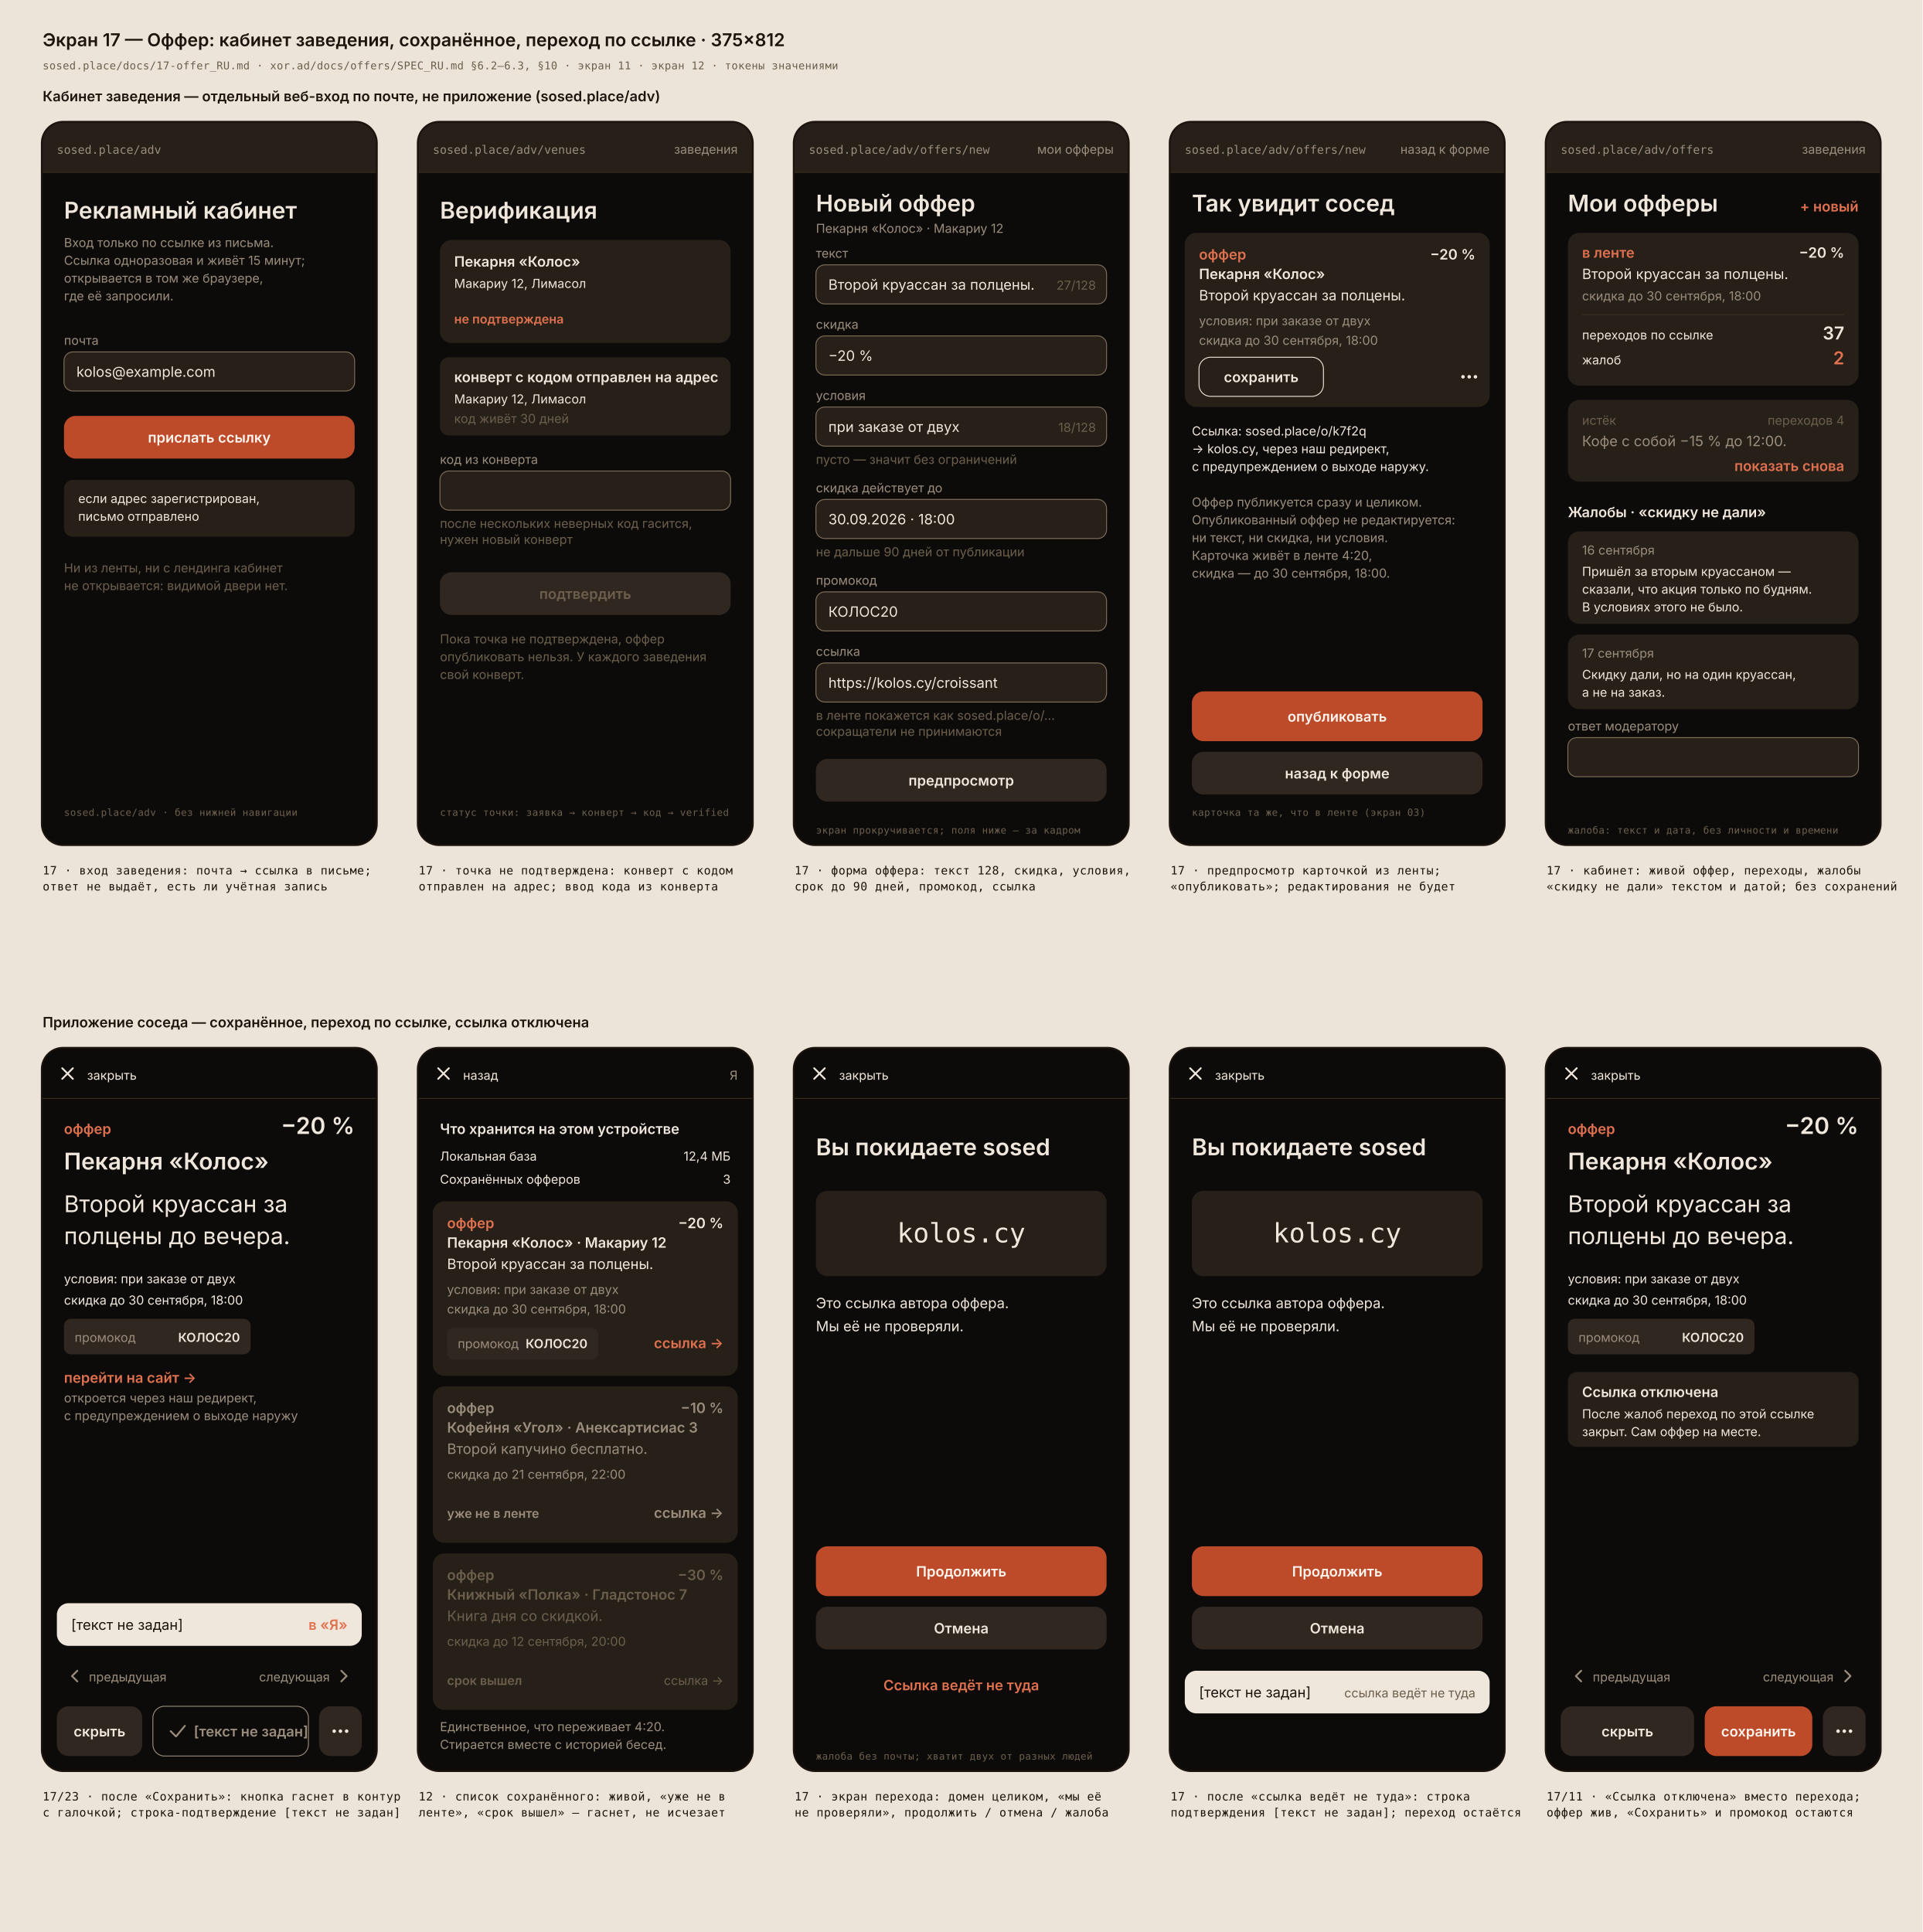
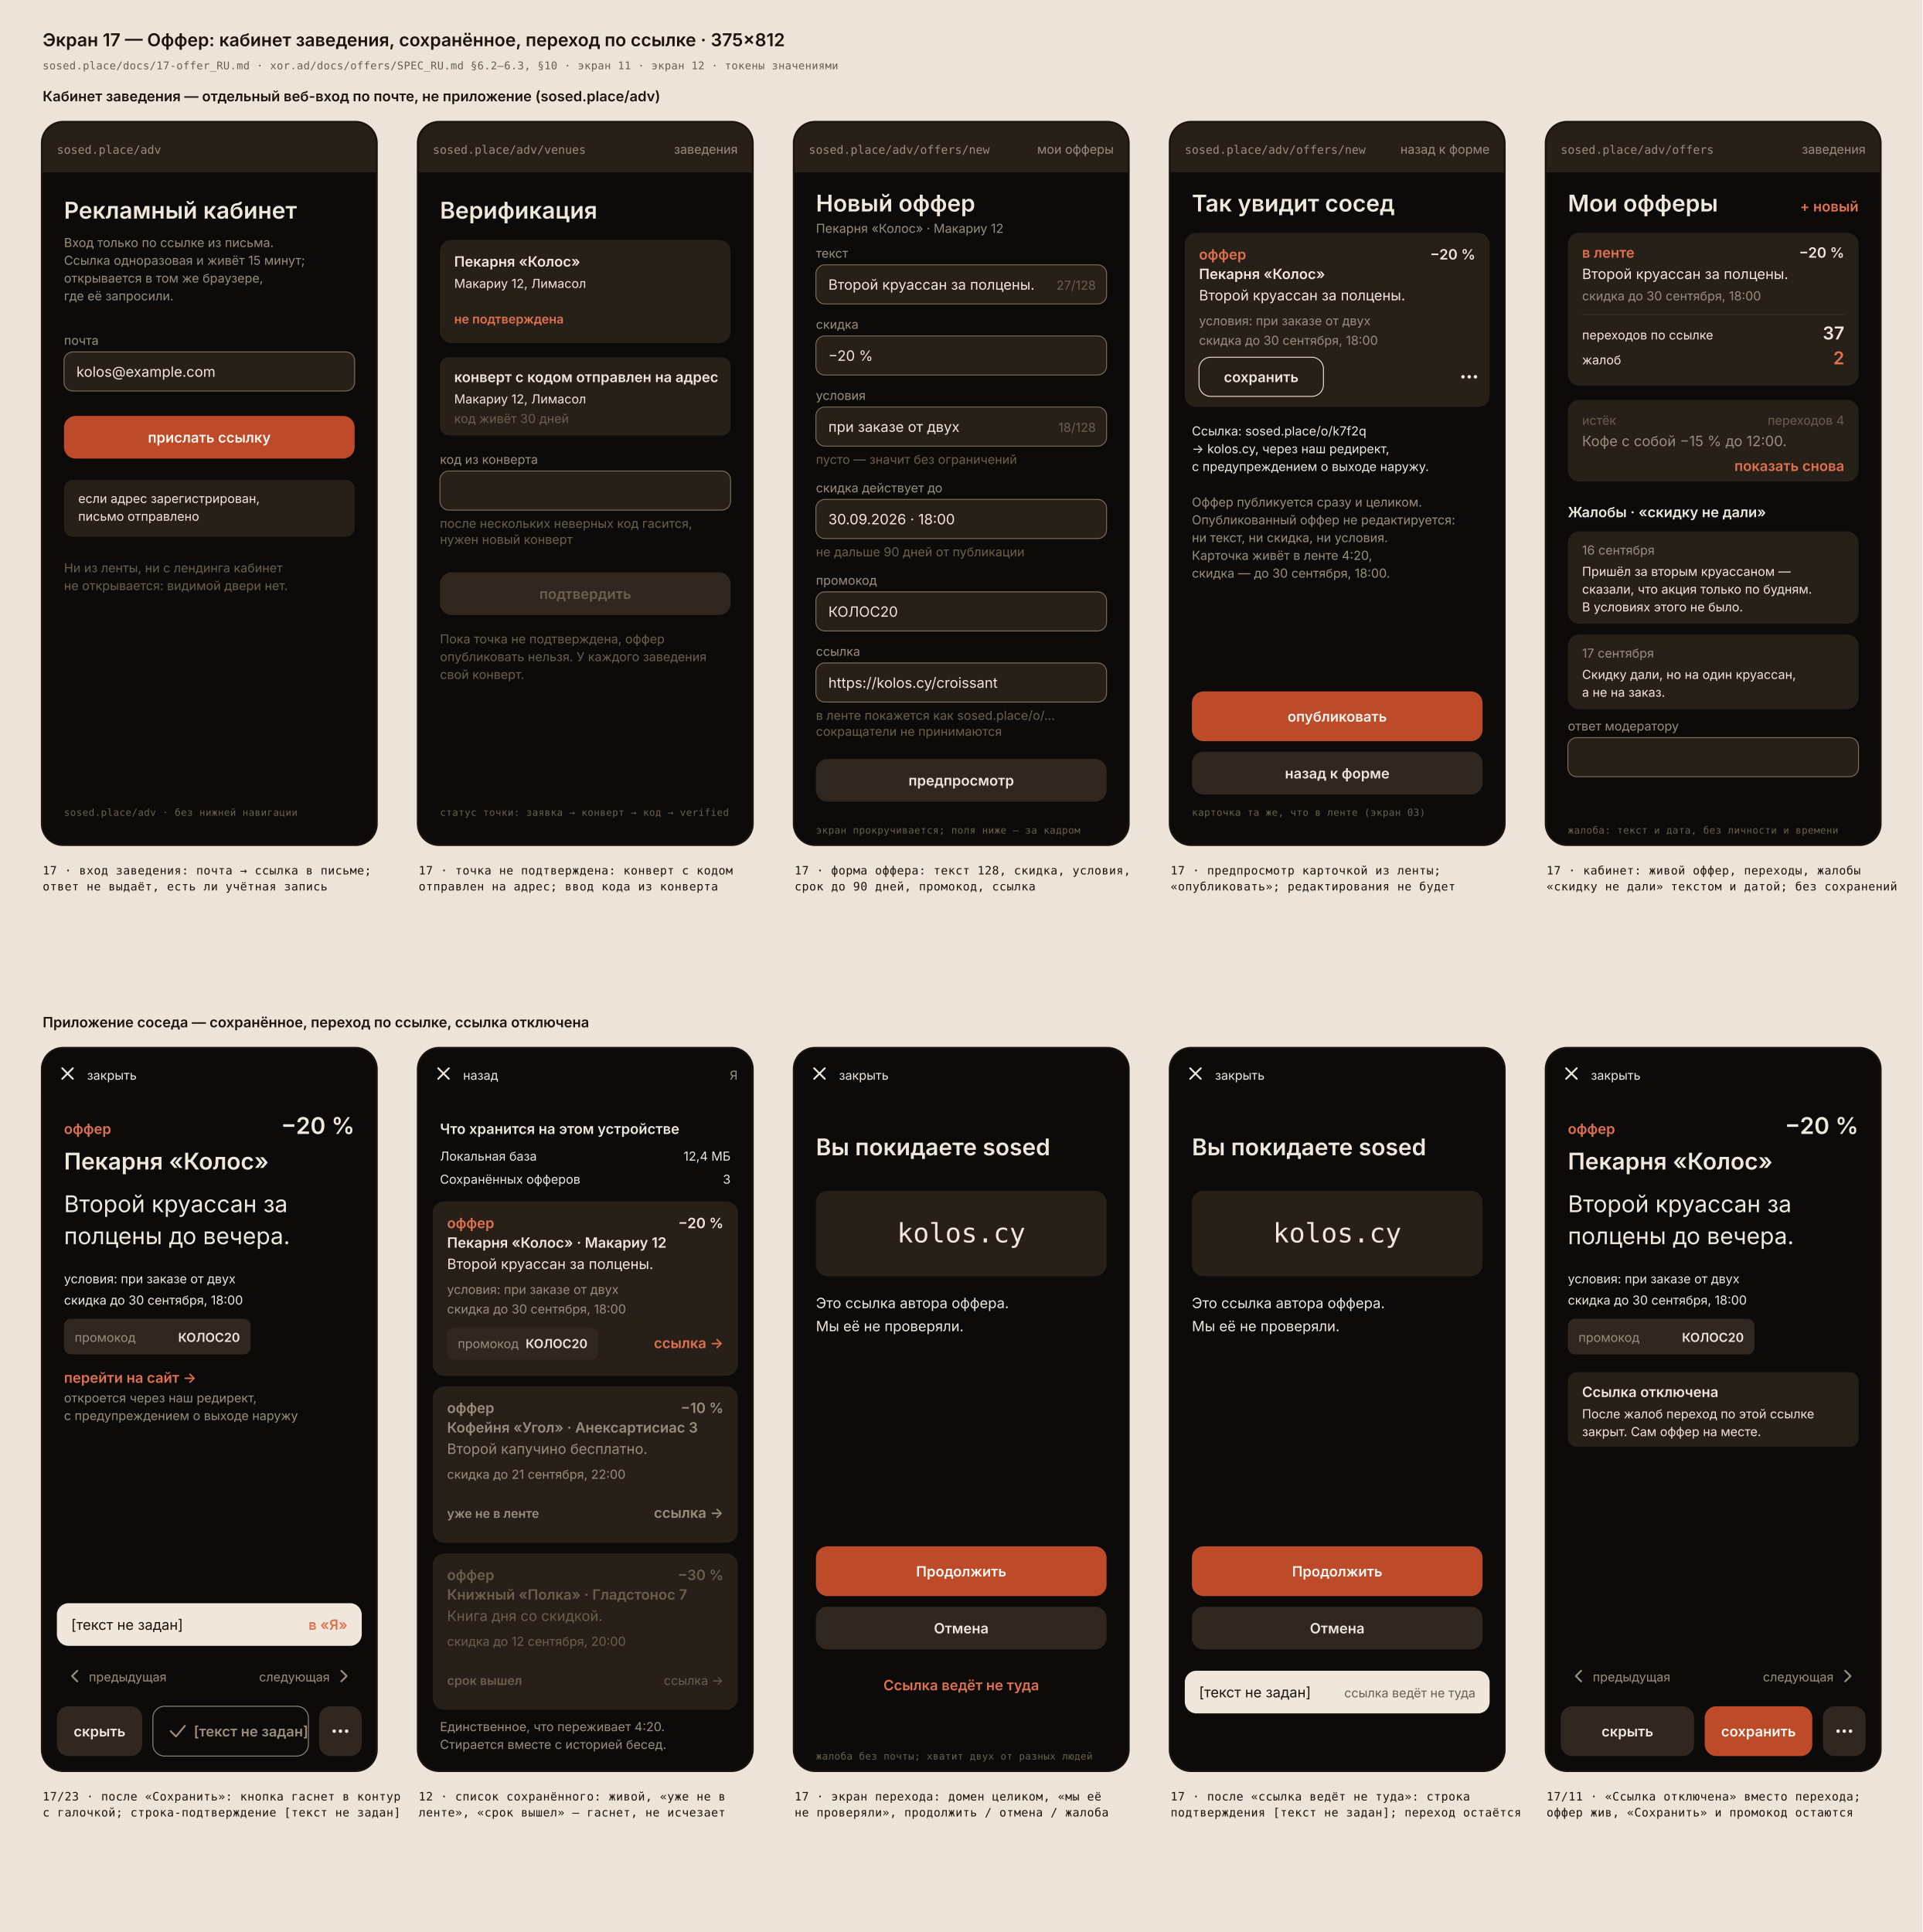
<svg xmlns="http://www.w3.org/2000/svg" width="2163" height="2174" viewBox="0 0 2163 2174">
  <style>
    @font-face { font-family: "Golos Text"; font-weight: 400 600; unicode-range: U+0000-00FF, U+2000-206F, U+2190-21FF, U+2700-27BF;
      src: url(/fonts/q5uCsoe9Lv5t7Meb31EcExN8hA.woff2) format("woff2"); }
    @font-face { font-family: "Golos Text"; font-weight: 400 600; unicode-range: U+0400-04FF;
      src: url(/fonts/q5uCsoe9Lv5t7Meb31EcEx58hLxR.woff2) format("woff2"); }
    @font-face { font-family: "JetBrains Mono"; font-weight: 400;
      src: url(/fonts/tDbv2o-flEEny0FZhsfKu5WU4zr3E_BX0PnT8RD8yKwBNntkaToggR7BYRbKPxDcwg.woff2) format("woff2"); }
    text { font-family: "Golos Text", Inter, system-ui, sans-serif; }
    .t16 { font-size: 16px; fill: #f0e7dc; }
    .t16b { font-size: 16px; font-weight: 600; fill: #f0e7dc; }
    .t14 { font-size: 14px; fill: #9a8d7c; }
    .t14fg { font-size: 14px; fill: #f0e7dc; }
    .t14b { font-size: 14px; font-weight: 600; fill: #f0e7dc; }
    .t18b { font-size: 20px; font-weight: 600; fill: #f0e7dc; }
    .t22b { font-size: 26px; font-weight: 600; fill: #f0e7dc; }
    .big { font-size: 26px; fill: #f0e7dc; }
    .acc { font-size: 16px; font-weight: 600; fill: #e0714f; }
    .domain { font-family: "JetBrains Mono", ui-monospace, monospace; font-size: 30px; fill: #f0e7dc; }
    .mono { font-family: "JetBrains Mono", ui-monospace, monospace; font-size: 13px; fill: #9a8d7c; }
    .cap { font-family: "JetBrains Mono", ui-monospace, monospace; font-size: 11px; fill: #6b5f4c; letter-spacing: 0.3px; }
    .capb { font-family: "JetBrains Mono", ui-monospace, monospace; font-size: 13px; fill: #1c140d; letter-spacing: 0.4px; }
    .sheet-title { font-size: 20px; font-weight: 600; fill: #1c140d; }
    .row-title { font-size: 16px; font-weight: 600; fill: #1c140d; }
</style>
  <rect width="2163" height="2174" style="fill:#ece4d8" />
  <text x="48" y="52" class="sheet-title">Экран 17 — Оффер: кабинет заведения, сохранённое, переход по ссылке · 375×812</text>
  <text x="48" y="78" class="cap" style="font-size:12px">sosed.place/docs/17-offer_RU.md · xor.ad/docs/offers/SPEC_RU.md §6.2–6.3, §10 · экран 11 · экран 12 · токены значениями</text>
  <text x="48" y="114" class="row-title">Кабинет заведения — отдельный веб-вход по почте, не приложение (sosed.place/adv)</text>
  <g transform="translate(48,138)">
    <rect x="-1" y="-1" width="377" height="814" rx="24" style="fill:#0d0b0a;stroke:#1c140d;stroke-width:2" />
    <clipPath id="c48_138">
      <rect x="0" y="0" width="375" height="812" rx="23" />
    </clipPath>
    <g clip-path="url(#c48_138)">
      <rect x="0" y="0" width="375" height="812" style="fill:#0d0b0a" />
      <rect x="0" y="0" width="375" height="56" rx="0" style="fill:#262019" />
-       <line x1="0" y1="56" x2="375" y2="56" style="stroke:#3a2e20;stroke-width:1" />
      <text x="16" y="35" class="mono" text-anchor="start" style="fill:#9a8d7c">sosed.place/adv</text>
      <text x="24" y="108" class="t22b" text-anchor="start">Рекламный кабинет</text>
      <text x="24" y="140" class="t14" text-anchor="start">Вход только по ссылке из письма.</text>
      <text x="24" y="160" class="t14" text-anchor="start">Ссылка одноразовая и живёт 15 минут;</text>
      <text x="24" y="180" class="t14" text-anchor="start">открывается в том же браузере,</text>
      <text x="24" y="200" class="t14" text-anchor="start">где её запросили.</text>
      <text x="24" y="250" class="t14" text-anchor="start">почта</text>
      <rect x="24" y="258" width="327" height="44" rx="10" style="fill:#262019;stroke:#80705a;stroke-width:1" />
      <text x="38" y="286.0" class="t16" text-anchor="start" style="fill:#f0e7dc">kolos@example.com</text>
      <rect x="24" y="330" width="327" height="48" rx="13" style="fill:#bd4b2a" />
      <text x="187.5" y="360.0" class="t16b" text-anchor="middle" style="fill:#fff6f0">прислать ссылку</text>
      <rect x="24" y="402" width="327" height="64" rx="10" style="fill:#262019" />
      <text x="40" y="428" class="t14fg" text-anchor="start">если адрес зарегистрирован,</text>
      <text x="40" y="448" class="t14fg" text-anchor="start">письмо отправлено</text>
      <text x="24" y="506" class="t14" text-anchor="start" style="fill:#6b5f4c">Ни из ленты, ни с лендинга кабинет</text>
      <text x="24" y="526" class="t14" text-anchor="start" style="fill:#6b5f4c">не открывается: видимой двери нет.</text>
      <text x="24" y="780" class="cap" text-anchor="start">sosed.place/adv · без нижней навигации</text>
    </g>
  </g>
  <text x="48" y="984" class="capb">17 · вход заведения: почта → ссылка в письме;</text>
  <text x="48" y="1002" class="capb">ответ не выдаёт, есть ли учётная запись</text>
  <g transform="translate(471,138)">
    <rect x="-1" y="-1" width="377" height="814" rx="24" style="fill:#0d0b0a;stroke:#1c140d;stroke-width:2" />
    <clipPath id="c471_138">
      <rect x="0" y="0" width="375" height="812" rx="23" />
    </clipPath>
    <g clip-path="url(#c471_138)">
      <rect x="0" y="0" width="375" height="812" style="fill:#0d0b0a" />
      <rect x="0" y="0" width="375" height="56" rx="0" style="fill:#262019" />
-       <line x1="0" y1="56" x2="375" y2="56" style="stroke:#3a2e20;stroke-width:1" />
      <text x="16" y="35" class="mono" text-anchor="start" style="fill:#9a8d7c">sosed.place/adv/venues</text>
      <text x="359" y="35" class="t14" text-anchor="end">заведения</text>
      <text x="24" y="108" class="t22b" text-anchor="start">Верификация</text>
      <rect x="24" y="132" width="327" height="116" rx="13" style="fill:#262019" />
      <text x="40" y="162" class="t16b" text-anchor="start">Пекарня «Колос»</text>
      <text x="40" y="186" class="t14fg" text-anchor="start">Макариу 12, Лимасол</text>
      <text x="40" y="226" class="t14b" text-anchor="start" style="fill:#e0714f">не подтверждена</text>
      <rect x="24" y="264" width="327" height="88" rx="10" style="fill:#262019" />
      <text x="40" y="292" class="t16b" text-anchor="start">конверт с кодом отправлен на адрес</text>
      <text x="40" y="316" class="t14fg" text-anchor="start">Макариу 12, Лимасол</text>
      <text x="40" y="338" class="t14" text-anchor="start" style="fill:#6b5f4c">код живёт 30 дней</text>
      <text x="24" y="384" class="t14" text-anchor="start">код из конверта</text>
      <rect x="24" y="392" width="327" height="44" rx="10" style="fill:#262019;stroke:#80705a;stroke-width:1" />
      <text x="38" y="420.0" class="t16" text-anchor="start" style="fill:#f0e7dc" />
      <text x="24" y="456" class="t14" text-anchor="start" style="fill:#6b5f4c">после нескольких неверных код гасится,</text>
      <text x="24" y="474" class="t14" text-anchor="start" style="fill:#6b5f4c">нужен новый конверт</text>
      <rect x="24" y="506" width="327" height="48" rx="13" style="fill:#302720" />
      <text x="187.5" y="536.0" class="t16b" text-anchor="middle" style="fill:#6b5f4c">подтвердить</text>
      <text x="24" y="586" class="t14" text-anchor="start" style="fill:#6b5f4c">Пока точка не подтверждена, оффер</text>
      <text x="24" y="606" class="t14" text-anchor="start" style="fill:#6b5f4c">опубликовать нельзя. У каждого заведения</text>
      <text x="24" y="626" class="t14" text-anchor="start" style="fill:#6b5f4c">свой конверт.</text>
      <text x="24" y="780" class="cap" text-anchor="start">статус точки: заявка → конверт → код → verified</text>
    </g>
  </g>
  <text x="471" y="984" class="capb">17 · точка не подтверждена: конверт с кодом</text>
  <text x="471" y="1002" class="capb">отправлен на адрес; ввод кода из конверта</text>
  <g transform="translate(894,138)">
    <rect x="-1" y="-1" width="377" height="814" rx="24" style="fill:#0d0b0a;stroke:#1c140d;stroke-width:2" />
    <clipPath id="c894_138">
      <rect x="0" y="0" width="375" height="812" rx="23" />
    </clipPath>
    <g clip-path="url(#c894_138)">
      <rect x="0" y="0" width="375" height="812" style="fill:#0d0b0a" />
      <rect x="0" y="0" width="375" height="56" rx="0" style="fill:#262019" />
-       <line x1="0" y1="56" x2="375" y2="56" style="stroke:#3a2e20;stroke-width:1" />
      <text x="16" y="35" class="mono" text-anchor="start" style="fill:#9a8d7c">sosed.place/adv/offers/new</text>
      <text x="359" y="35" class="t14" text-anchor="end">мои офферы</text>
      <text x="24" y="100" class="t22b" text-anchor="start">Новый оффер</text>
      <text x="24" y="124" class="t14" text-anchor="start">Пекарня «Колос» · Макариу 12</text>
      <text x="24" y="152" class="t14" text-anchor="start">текст</text>
      <rect x="24" y="160" width="327" height="44" rx="10" style="fill:#262019;stroke:#80705a;stroke-width:1" />
      <text x="38" y="188.0" class="t16" text-anchor="start" style="fill:#f0e7dc">Второй круассан за полцены.</text>
      <text x="339" y="188.0" class="t14" text-anchor="end" style="fill:#6b5f4c">27/128</text>
      <text x="24" y="232" class="t14" text-anchor="start">скидка</text>
      <rect x="24" y="240" width="327" height="44" rx="10" style="fill:#262019;stroke:#80705a;stroke-width:1" />
      <text x="38" y="268.0" class="t16" text-anchor="start" style="fill:#f0e7dc">−20 %</text>
      <text x="24" y="312" class="t14" text-anchor="start">условия</text>
      <rect x="24" y="320" width="327" height="44" rx="10" style="fill:#262019;stroke:#80705a;stroke-width:1" />
      <text x="38" y="348.0" class="t16" text-anchor="start" style="fill:#f0e7dc">при заказе от двух</text>
      <text x="339" y="348.0" class="t14" text-anchor="end" style="fill:#6b5f4c">18/128</text>
      <text x="24" y="384" class="t14" text-anchor="start" style="fill:#6b5f4c">пусто — значит без ограничений</text>
      <text x="24" y="416" class="t14" text-anchor="start">скидка действует до</text>
      <rect x="24" y="424" width="327" height="44" rx="10" style="fill:#262019;stroke:#80705a;stroke-width:1" />
      <text x="38" y="452.0" class="t16" text-anchor="start" style="fill:#f0e7dc">30.09.2026 · 18:00</text>
      <text x="24" y="488" class="t14" text-anchor="start" style="fill:#6b5f4c">не дальше 90 дней от публикации</text>
      <text x="24" y="520" class="t14" text-anchor="start">промокод</text>
      <rect x="24" y="528" width="327" height="44" rx="10" style="fill:#262019;stroke:#80705a;stroke-width:1" />
      <text x="38" y="556.0" class="t16" text-anchor="start" style="fill:#f0e7dc">КОЛОС20</text>
      <text x="24" y="600" class="t14" text-anchor="start">ссылка</text>
      <rect x="24" y="608" width="327" height="44" rx="10" style="fill:#262019;stroke:#80705a;stroke-width:1" />
      <text x="38" y="636.0" class="t16" text-anchor="start" style="fill:#f0e7dc">https://kolos.cy/croissant</text>
      <text x="24" y="672" class="t14" text-anchor="start" style="fill:#6b5f4c">в ленте покажется как sosed.place/o/…</text>
      <text x="24" y="690" class="t14" text-anchor="start" style="fill:#6b5f4c">сокращатели не принимаются</text>
      <rect x="24" y="716" width="327" height="48" rx="13" style="fill:#302720" />
      <text x="187.5" y="746.0" class="t16b" text-anchor="middle">предпросмотр</text>
      <text x="24" y="800" class="cap" text-anchor="start">экран прокручивается; поля ниже — за кадром</text>
    </g>
  </g>
  <text x="894" y="984" class="capb">17 · форма оффера: текст 128, скидка, условия,</text>
  <text x="894" y="1002" class="capb">срок до 90 дней, промокод, ссылка</text>
  <g transform="translate(1317,138)">
    <rect x="-1" y="-1" width="377" height="814" rx="24" style="fill:#0d0b0a;stroke:#1c140d;stroke-width:2" />
    <clipPath id="c1317_138">
      <rect x="0" y="0" width="375" height="812" rx="23" />
    </clipPath>
    <g clip-path="url(#c1317_138)">
      <rect x="0" y="0" width="375" height="812" style="fill:#0d0b0a" />
      <rect x="0" y="0" width="375" height="56" rx="0" style="fill:#262019" />
-       <line x1="0" y1="56" x2="375" y2="56" style="stroke:#3a2e20;stroke-width:1" />
      <text x="16" y="35" class="mono" text-anchor="start" style="fill:#9a8d7c">sosed.place/adv/offers/new</text>
      <text x="359" y="35" class="t14" text-anchor="end">назад к форме</text>
      <text x="24" y="100" class="t22b" text-anchor="start">Так увидит сосед</text>
      <rect x="16" y="124" width="343" height="196" rx="13" style="fill:#262019" />
      <text x="32" y="154" class="acc" text-anchor="start" style="fill:#e0714f">оффер</text>
      <text x="343" y="154" class="t16b" text-anchor="end" style="fill:#f0e7dc">−20 %</text>
      <text x="32" y="176" class="t16b" text-anchor="start" style="fill:#f0e7dc">Пекарня «Колос»</text>
      <text x="32" y="200" class="t16" text-anchor="start" style="fill:#f0e7dc">Второй круассан за полцены.</text>
      <text x="32" y="228" class="t14" text-anchor="start" style="fill:#9a8d7c">условия: при заказе от двух</text>
      <text x="32" y="250" class="t14" text-anchor="start" style="fill:#9a8d7c">скидка до 30 сентября, 18:00</text>
      <rect x="32" y="264" width="140" height="44" rx="13" style="fill:none;stroke:#f0e7dc;stroke-width:1" />
      <text x="102.0" y="292.0" class="t16b" text-anchor="middle">сохранить</text>
      <circle cx="329" cy="286" r="2" style="fill:#f0e7dc" />
      <circle cx="336" cy="286" r="2" style="fill:#f0e7dc" />
      <circle cx="343" cy="286" r="2" style="fill:#f0e7dc" />
      <text x="24" y="352" class="t14fg" text-anchor="start">Ссылка: sosed.place/o/k7f2q</text>
      <text x="24" y="372" class="t14fg" text-anchor="start">→ kolos.cy, через наш редирект,</text>
      <text x="24" y="392" class="t14fg" text-anchor="start">с предупреждением о выходе наружу.</text>
      <text x="24" y="432" class="t14" text-anchor="start" style="fill:#9a8d7c">Оффер публикуется сразу и целиком.</text>
      <text x="24" y="452" class="t14" text-anchor="start" style="fill:#9a8d7c">Опубликованный оффер не редактируется:</text>
      <text x="24" y="472" class="t14" text-anchor="start" style="fill:#9a8d7c">ни текст, ни скидка, ни условия.</text>
      <text x="24" y="492" class="t14" text-anchor="start" style="fill:#9a8d7c">Карточка живёт в ленте 4:20,</text>
      <text x="24" y="512" class="t14" text-anchor="start" style="fill:#9a8d7c">скидка — до 30 сентября, 18:00.</text>
      <rect x="24" y="640" width="327" height="56" rx="13" style="fill:#bd4b2a" />
      <text x="187.5" y="674.0" class="t16b" text-anchor="middle" style="fill:#fff6f0">опубликовать</text>
      <rect x="24" y="708" width="327" height="48" rx="13" style="fill:#302720" />
      <text x="187.5" y="738.0" class="t16b" text-anchor="middle">назад к форме</text>
      <text x="24" y="780" class="cap" text-anchor="start">карточка та же, что в ленте (экран 03)</text>
    </g>
  </g>
  <text x="1317" y="984" class="capb">17 · предпросмотр карточкой из ленты;</text>
  <text x="1317" y="1002" class="capb">«опубликовать»; редактирования не будет</text>
  <g transform="translate(1740,138)">
    <rect x="-1" y="-1" width="377" height="814" rx="24" style="fill:#0d0b0a;stroke:#1c140d;stroke-width:2" />
    <clipPath id="c1740_138">
      <rect x="0" y="0" width="375" height="812" rx="23" />
    </clipPath>
    <g clip-path="url(#c1740_138)">
      <rect x="0" y="0" width="375" height="812" style="fill:#0d0b0a" />
      <rect x="0" y="0" width="375" height="56" rx="0" style="fill:#262019" />
-       <line x1="0" y1="56" x2="375" y2="56" style="stroke:#3a2e20;stroke-width:1" />
      <text x="16" y="35" class="mono" text-anchor="start" style="fill:#9a8d7c">sosed.place/adv/offers</text>
      <text x="359" y="35" class="t14" text-anchor="end">заведения</text>
      <text x="24" y="100" class="t22b" text-anchor="start">Мои офферы</text>
      <text x="351" y="100" class="acc" text-anchor="end">+ новый</text>
      <rect x="24" y="124" width="327" height="172" rx="13" style="fill:#262019" />
      <text x="40" y="152" class="acc" text-anchor="start">в ленте</text>
      <text x="335" y="152" class="t16b" text-anchor="end">−20 %</text>
      <text x="40" y="176" class="t16" text-anchor="start">Второй круассан за полцены.</text>
      <text x="40" y="200" class="t14" text-anchor="start">скидка до 30 сентября, 18:00</text>
      <line x1="40" y1="216" x2="335" y2="216" style="stroke:#3a2e20;stroke-width:1" />
      <text x="40" y="244" class="t14fg" text-anchor="start">переходов по ссылке</text>
      <text x="335" y="244" class="t18b" text-anchor="end">37</text>
      <text x="40" y="272" class="t14fg" text-anchor="start">жалоб</text>
      <text x="335" y="272" class="t18b" text-anchor="end" style="fill:#e0714f">2</text>
      <rect x="24" y="312" width="327" height="92" rx="13" style="fill:#262019" />
      <text x="40" y="340" class="t14" text-anchor="start" style="fill:#6b5f4c">истёк</text>
      <text x="335" y="340" class="t14" text-anchor="end" style="fill:#6b5f4c">переходов 4</text>
      <text x="40" y="364" class="t16" text-anchor="start" style="fill:#9a8d7c">Кофе с собой −15 % до 12:00.</text>
      <text x="335" y="392" class="acc" text-anchor="end">показать снова</text>
      <text x="24" y="444" class="t16b" text-anchor="start">Жалобы · «скидку не дали»</text>
      <rect x="24" y="460" width="327" height="104" rx="13" style="fill:#262019" />
      <text x="40" y="486" class="t14" text-anchor="start">16 сентября</text>
      <text x="40" y="510" class="t14fg" text-anchor="start">Пришёл за вторым круассаном —</text>
      <text x="40" y="530" class="t14fg" text-anchor="start">сказали, что акция только по будням.</text>
      <text x="40" y="550" class="t14fg" text-anchor="start">В условиях этого не было.</text>
      <rect x="24" y="576" width="327" height="84" rx="13" style="fill:#262019" />
      <text x="40" y="602" class="t14" text-anchor="start">17 сентября</text>
      <text x="40" y="626" class="t14fg" text-anchor="start">Скидку дали, но на один круассан,</text>
      <text x="40" y="646" class="t14fg" text-anchor="start">а не на заказ.</text>
      <text x="24" y="684" class="t14" text-anchor="start">ответ модератору</text>
      <rect x="24" y="692" width="327" height="44" rx="10" style="fill:#262019;stroke:#80705a;stroke-width:1" />
      <text x="38" y="720.0" class="t16" text-anchor="start" style="fill:#6b5f4c" />
      <text x="24" y="800" class="cap" text-anchor="start">жалоба: текст и дата, без личности и времени</text>
    </g>
  </g>
  <text x="1740" y="984" class="capb">17 · кабинет: живой оффер, переходы, жалобы</text>
  <text x="1740" y="1002" class="capb">«скидку не дали» текстом и датой; без сохранений</text>
  <text x="48" y="1156" class="row-title">Приложение соседа — сохранённое, переход по ссылке, ссылка отключена</text>
  <g transform="translate(48,1180)">
    <rect x="-1" y="-1" width="377" height="814" rx="24" style="fill:#0d0b0a;stroke:#1c140d;stroke-width:2" />
    <clipPath id="c48_1180">
      <rect x="0" y="0" width="375" height="812" rx="23" />
    </clipPath>
    <g clip-path="url(#c48_1180)">
      <rect x="0" y="0" width="375" height="812" style="fill:#0d0b0a" />
      <rect x="0" y="0" width="375" height="56" rx="0" style="fill:#0d0b0a" />
-       <line x1="0" y1="56" x2="375" y2="56" style="stroke:#3a2e20;stroke-width:1" />
      <path d="M22 22 L34 34 M34 22 L22 34" style="stroke:#f0e7dc;stroke-width:2;stroke-linecap:round" />
      <text x="50" y="35" class="t14fg" text-anchor="start">закрыть</text>
      <text x="24" y="96" class="acc" text-anchor="start">оффер</text>
      <text x="351" y="96" class="t22b" text-anchor="end">−20 %</text>
      <text x="24" y="136" class="t22b" text-anchor="start">Пекарня «Колос»</text>
      <text x="24" y="184" class="big" text-anchor="start">Второй круассан за</text>
      <text x="24" y="220" class="big" text-anchor="start">полцены до вечера.</text>
      <text x="24" y="264" class="t14fg" text-anchor="start">условия: при заказе от двух</text>
      <text x="24" y="288" class="t14fg" text-anchor="start">скидка до 30 сентября, 18:00</text>
      <rect x="24" y="304" width="210" height="40" rx="8" style="fill:#302720" />
      <text x="36" y="330" class="t14" text-anchor="start">промокод</text>
      <text x="222" y="330" class="t14b" text-anchor="end">КОЛОС20</text>
      <text x="24" y="376" class="acc" text-anchor="start">перейти на сайт →</text>
      <text x="24" y="398" class="t14" text-anchor="start">откроется через наш редирект,</text>
      <text x="24" y="418" class="t14" text-anchor="start">с предупреждением о выходе наружу</text>
      <rect x="16" y="624" width="343" height="48" rx="13" style="fill:#f0e7dc" />
      <text x="32" y="654" class="t16" text-anchor="start" style="fill:#1c140d">[текст не задан]</text>
      <text x="343" y="654" class="t16b" text-anchor="end" style="fill:#e0714f">в «Я»</text>
      <rect x="16" y="684" width="160" height="44" rx="8" style="fill:none" />
      <path d="M39 700 L33 706 L39 712" style="fill:none;stroke:#9a8d7c;stroke-width:2;stroke-linecap:round;stroke-linejoin:round" />
      <text x="52" y="712" class="t14" text-anchor="start">предыдущая</text>
      <text x="323" y="712" class="t14" text-anchor="end">следующая</text>
      <path d="M336 700 L342 706 L336 712" style="fill:none;stroke:#9a8d7c;stroke-width:2;stroke-linecap:round;stroke-linejoin:round" />
      <rect x="16" y="740" width="96" height="56" rx="13" style="fill:#302720" />
      <text x="64.0" y="774.0" class="t16b" text-anchor="middle">скрыть</text>
      <rect x="124" y="740" width="175" height="56" rx="13" style="fill:none;stroke:#9a8d7c;stroke-width:1" />
      <path d="M144 768.0 L150 774.0 L160 762.0" style="fill:none;stroke:#9a8d7c;stroke-width:2;stroke-linecap:round;stroke-linejoin:round" />
      <text x="170" y="774.0" class="t16b" text-anchor="start" style="fill:#9a8d7c">[текст не задан]</text>
      <rect x="311" y="740" width="48" height="56" rx="13" style="fill:#302720" />
      <circle cx="328" cy="768" r="2" style="fill:#f0e7dc" />
      <circle cx="335" cy="768" r="2" style="fill:#f0e7dc" />
      <circle cx="342" cy="768" r="2" style="fill:#f0e7dc" />
    </g>
  </g>
  <text x="48" y="2026" class="capb">17/23 · после «Сохранить»: кнопка гаснет в контур</text>
  <text x="48" y="2044" class="capb">с галочкой; строка-подтверждение [текст не задан]</text>
  <g transform="translate(471,1180)">
    <rect x="-1" y="-1" width="377" height="814" rx="24" style="fill:#0d0b0a;stroke:#1c140d;stroke-width:2" />
    <clipPath id="c471_1180">
      <rect x="0" y="0" width="375" height="812" rx="23" />
    </clipPath>
    <g clip-path="url(#c471_1180)">
      <rect x="0" y="0" width="375" height="812" style="fill:#0d0b0a" />
      <rect x="0" y="0" width="375" height="56" rx="0" style="fill:#0d0b0a" />
-       <line x1="0" y1="56" x2="375" y2="56" style="stroke:#3a2e20;stroke-width:1" />
      <path d="M22 22 L34 34 M34 22 L22 34" style="stroke:#f0e7dc;stroke-width:2;stroke-linecap:round" />
      <text x="50" y="35" class="t14fg" text-anchor="start">назад</text>
      <text x="359" y="35" class="t14" text-anchor="end">Я</text>
      <text x="24" y="96" class="t16b" text-anchor="start">Что хранится на этом устройстве</text>
      <text x="24" y="126" class="t14fg" text-anchor="start">Локальная база</text>
      <text x="351" y="126" class="t14fg" text-anchor="end">12,4 МБ</text>
      <text x="24" y="152" class="t14fg" text-anchor="start">Сохранённых офферов</text>
      <text x="351" y="152" class="t14fg" text-anchor="end">3</text>
      <rect x="16" y="172" width="343" height="196" rx="13" style="fill:#262019" />
      <text x="32" y="202" class="acc" text-anchor="start" style="fill:#e0714f">оффер</text>
      <text x="343" y="202" class="t16b" text-anchor="end" style="fill:#f0e7dc">−20 %</text>
      <text x="32" y="224" class="t16b" text-anchor="start" style="fill:#f0e7dc">Пекарня «Колос»</text>
      <text x="32" y="248" class="t16" text-anchor="start" style="fill:#f0e7dc">Второй круассан за полцены.</text>
      <text x="32" y="276" class="t14" text-anchor="start" style="fill:#9a8d7c">условия: при заказе от двух</text>
      <text x="32" y="298" class="t14" text-anchor="start" style="fill:#9a8d7c">скидка до 30 сентября, 18:00</text>
      <rect x="32" y="312" width="140" height="44" rx="13" style="fill:none;stroke:#f0e7dc;stroke-width:1" />
      <text x="102.0" y="340.0" class="t16b" text-anchor="middle">сохранить</text>
      <circle cx="329" cy="334" r="2" style="fill:#f0e7dc" />
      <circle cx="336" cy="334" r="2" style="fill:#f0e7dc" />
      <rect x="16" y="172" width="343" height="196" rx="13" style="fill:#262019" />
      <text x="32" y="202" class="acc" text-anchor="start">оффер</text>
      <text x="343" y="202" class="t16b" text-anchor="end">−20 %</text>
      <text x="32" y="224" class="t16b" text-anchor="start">Пекарня «Колос» · Макариу 12</text>
      <text x="32" y="248" class="t16" text-anchor="start">Второй круассан за полцены.</text>
      <text x="32" y="276" class="t14" text-anchor="start">условия: при заказе от двух</text>
      <text x="32" y="298" class="t14" text-anchor="start">скидка до 30 сентября, 18:00</text>
      <rect x="32" y="314" width="170" height="36" rx="8" style="fill:#302720" />
      <text x="44" y="337" class="t14" text-anchor="start">промокод</text>
      <text x="190" y="337" class="t14b" text-anchor="end">КОЛОС20</text>
      <text x="343" y="337" class="acc" text-anchor="end">ссылка →</text>
      <rect x="16" y="380" width="343" height="176" rx="13" style="fill:#262019" />
      <text x="32" y="410" class="acc" text-anchor="start" style="fill:#9a8d7c">оффер</text>
      <text x="343" y="410" class="t16b" text-anchor="end" style="fill:#9a8d7c">−10 %</text>
      <text x="32" y="432" class="t16b" text-anchor="start" style="fill:#9a8d7c">Кофейня «Угол» · Анексартисиас 3</text>
      <text x="32" y="456" class="t16" text-anchor="start" style="fill:#9a8d7c">Второй капучино бесплатно.</text>
      <text x="32" y="484" class="t14" text-anchor="start">скидка до 21 сентября, 22:00</text>
      <text x="32" y="528" class="t14b" text-anchor="start" style="fill:#9a8d7c">уже не в ленте</text>
      <text x="343" y="528" class="acc" text-anchor="end" style="fill:#9a8d7c">ссылка →</text>
      <rect x="16" y="568" width="343" height="176" rx="13" style="fill:#262019" />
      <text x="32" y="598" class="acc" text-anchor="start" style="fill:#6b5f4c">оффер</text>
      <text x="343" y="598" class="t16b" text-anchor="end" style="fill:#6b5f4c">−30 %</text>
      <text x="32" y="620" class="t16b" text-anchor="start" style="fill:#6b5f4c">Книжный «Полка» · Гладстонос 7</text>
      <text x="32" y="644" class="t16" text-anchor="start" style="fill:#6b5f4c">Книга дня со скидкой.</text>
      <text x="32" y="672" class="t14" text-anchor="start" style="fill:#6b5f4c">скидка до 12 сентября, 20:00</text>
      <text x="32" y="716" class="t14b" text-anchor="start" style="fill:#6b5f4c">срок вышел</text>
      <text x="343" y="716" class="t14" text-anchor="end" style="fill:#6b5f4c">ссылка →</text>
      <text x="24" y="768" class="t14" text-anchor="start">Единственное, что переживает 4:20.</text>
      <text x="24" y="788" class="t14" text-anchor="start">Стирается вместе с историей бесед.</text>
    </g>
  </g>
  <text x="471" y="2026" class="capb">12 · список сохранённого: живой, «уже не в</text>
  <text x="471" y="2044" class="capb">ленте», «срок вышел» — гаснет, не исчезает</text>
  <g transform="translate(894,1180)">
    <rect x="-1" y="-1" width="377" height="814" rx="24" style="fill:#0d0b0a;stroke:#1c140d;stroke-width:2" />
    <clipPath id="c894_1180">
      <rect x="0" y="0" width="375" height="812" rx="23" />
    </clipPath>
    <g clip-path="url(#c894_1180)">
      <rect x="0" y="0" width="375" height="812" style="fill:#0d0b0a" />
      <rect x="0" y="0" width="375" height="56" rx="0" style="fill:#0d0b0a" />
-       <line x1="0" y1="56" x2="375" y2="56" style="stroke:#3a2e20;stroke-width:1" />
      <path d="M22 22 L34 34 M34 22 L22 34" style="stroke:#f0e7dc;stroke-width:2;stroke-linecap:round" />
      <text x="50" y="35" class="t14fg" text-anchor="start">закрыть</text>
      <text x="24" y="120" class="t22b" text-anchor="start">Вы покидаете sosed</text>
      <rect x="24" y="160" width="327" height="96" rx="13" style="fill:#262019" />
      <text x="187.5" y="218" class="domain" text-anchor="middle">kolos.cy</text>
      <text x="24" y="292" class="t16" text-anchor="start">Это ссылка автора оффера.</text>
      <text x="24" y="318" class="t16" text-anchor="start">Мы её не проверяли.</text>
      <rect x="24" y="560" width="327" height="56" rx="13" style="fill:#bd4b2a" />
      <text x="187.5" y="594.0" class="t16b" text-anchor="middle" style="fill:#fff6f0">Продолжить</text>
      <rect x="24" y="628" width="327" height="48" rx="13" style="fill:#302720" />
      <text x="187.5" y="658.0" class="t16b" text-anchor="middle">Отмена</text>
      <text x="187.5" y="722" class="t16b" text-anchor="middle" style="fill:#e0714f">Ссылка ведёт не туда</text>
      <text x="24" y="800" class="cap" text-anchor="start">жалоба без почты; хватит двух от разных людей</text>
    </g>
  </g>
  <text x="894" y="2026" class="capb">17 · экран перехода: домен целиком, «мы её</text>
  <text x="894" y="2044" class="capb">не проверяли», продолжить / отмена / жалоба</text>
  <g transform="translate(1317,1180)">
    <rect x="-1" y="-1" width="377" height="814" rx="24" style="fill:#0d0b0a;stroke:#1c140d;stroke-width:2" />
    <clipPath id="c1317_1180">
      <rect x="0" y="0" width="375" height="812" rx="23" />
    </clipPath>
    <g clip-path="url(#c1317_1180)">
      <rect x="0" y="0" width="375" height="812" style="fill:#0d0b0a" />
      <rect x="0" y="0" width="375" height="56" rx="0" style="fill:#0d0b0a" />
-       <line x1="0" y1="56" x2="375" y2="56" style="stroke:#3a2e20;stroke-width:1" />
      <path d="M22 22 L34 34 M34 22 L22 34" style="stroke:#f0e7dc;stroke-width:2;stroke-linecap:round" />
      <text x="50" y="35" class="t14fg" text-anchor="start">закрыть</text>
      <text x="24" y="120" class="t22b" text-anchor="start">Вы покидаете sosed</text>
      <rect x="24" y="160" width="327" height="96" rx="13" style="fill:#262019" />
      <text x="187.5" y="218" class="domain" text-anchor="middle">kolos.cy</text>
      <text x="24" y="292" class="t16" text-anchor="start">Это ссылка автора оффера.</text>
      <text x="24" y="318" class="t16" text-anchor="start">Мы её не проверяли.</text>
      <rect x="24" y="560" width="327" height="56" rx="13" style="fill:#bd4b2a" />
      <text x="187.5" y="594.0" class="t16b" text-anchor="middle" style="fill:#fff6f0">Продолжить</text>
      <rect x="24" y="628" width="327" height="48" rx="13" style="fill:#302720" />
      <text x="187.5" y="658.0" class="t16b" text-anchor="middle">Отмена</text>
      <rect x="16" y="700" width="343" height="48" rx="13" style="fill:#f0e7dc" />
      <text x="32" y="730" class="t16" text-anchor="start" style="fill:#1c140d">[текст не задан]</text>
      <text x="343" y="730" class="t14" text-anchor="end" style="fill:#6b5f4c">ссылка ведёт не туда</text>
    </g>
  </g>
  <text x="1317" y="2026" class="capb">17 · после «ссылка ведёт не туда»: строка</text>
  <text x="1317" y="2044" class="capb">подтверждения [текст не задан]; переход остаётся</text>
  <g transform="translate(1740,1180)">
    <rect x="-1" y="-1" width="377" height="814" rx="24" style="fill:#0d0b0a;stroke:#1c140d;stroke-width:2" />
    <clipPath id="c1740_1180">
      <rect x="0" y="0" width="375" height="812" rx="23" />
    </clipPath>
    <g clip-path="url(#c1740_1180)">
      <rect x="0" y="0" width="375" height="812" style="fill:#0d0b0a" />
      <rect x="0" y="0" width="375" height="56" rx="0" style="fill:#0d0b0a" />
-       <line x1="0" y1="56" x2="375" y2="56" style="stroke:#3a2e20;stroke-width:1" />
      <path d="M22 22 L34 34 M34 22 L22 34" style="stroke:#f0e7dc;stroke-width:2;stroke-linecap:round" />
      <text x="50" y="35" class="t14fg" text-anchor="start">закрыть</text>
      <text x="24" y="96" class="acc" text-anchor="start">оффер</text>
      <text x="351" y="96" class="t22b" text-anchor="end">−20 %</text>
      <text x="24" y="136" class="t22b" text-anchor="start">Пекарня «Колос»</text>
      <text x="24" y="184" class="big" text-anchor="start">Второй круассан за</text>
      <text x="24" y="220" class="big" text-anchor="start">полцены до вечера.</text>
      <text x="24" y="264" class="t14fg" text-anchor="start">условия: при заказе от двух</text>
      <text x="24" y="288" class="t14fg" text-anchor="start">скидка до 30 сентября, 18:00</text>
      <rect x="24" y="304" width="210" height="40" rx="8" style="fill:#302720" />
      <text x="36" y="330" class="t14" text-anchor="start">промокод</text>
      <text x="222" y="330" class="t14b" text-anchor="end">КОЛОС20</text>
      <rect x="24" y="364" width="327" height="84" rx="10" style="fill:#262019" />
      <text x="40" y="392" class="t16b" text-anchor="start">Ссылка отключена</text>
      <text x="40" y="416" class="t14fg" text-anchor="start">После жалоб переход по этой ссылке</text>
      <text x="40" y="436" class="t14fg" text-anchor="start">закрыт. Сам оффер на месте.</text>
      <rect x="16" y="684" width="160" height="44" rx="8" style="fill:none" />
      <path d="M39 700 L33 706 L39 712" style="fill:none;stroke:#9a8d7c;stroke-width:2;stroke-linecap:round;stroke-linejoin:round" />
      <text x="52" y="712" class="t14" text-anchor="start">предыдущая</text>
      <text x="323" y="712" class="t14" text-anchor="end">следующая</text>
      <path d="M336 700 L342 706 L336 712" style="fill:none;stroke:#9a8d7c;stroke-width:2;stroke-linecap:round;stroke-linejoin:round" />
      <rect x="16" y="740" width="150" height="56" rx="13" style="fill:#302720" />
      <text x="91.0" y="774.0" class="t16b" text-anchor="middle">скрыть</text>
      <rect x="178" y="740" width="121" height="56" rx="13" style="fill:#bd4b2a" />
      <text x="238.5" y="774.0" class="t16b" text-anchor="middle" style="fill:#fff6f0">сохранить</text>
      <rect x="311" y="740" width="48" height="56" rx="13" style="fill:#302720" />
      <circle cx="328" cy="768" r="2" style="fill:#f0e7dc" />
      <circle cx="335" cy="768" r="2" style="fill:#f0e7dc" />
      <circle cx="342" cy="768" r="2" style="fill:#f0e7dc" />
    </g>
  </g>
  <text x="1740" y="2026" class="capb">17/11 · «Ссылка отключена» вместо перехода;</text>
  <text x="1740" y="2044" class="capb">оффер жив, «Сохранить» и промокод остаются</text>
</svg>
